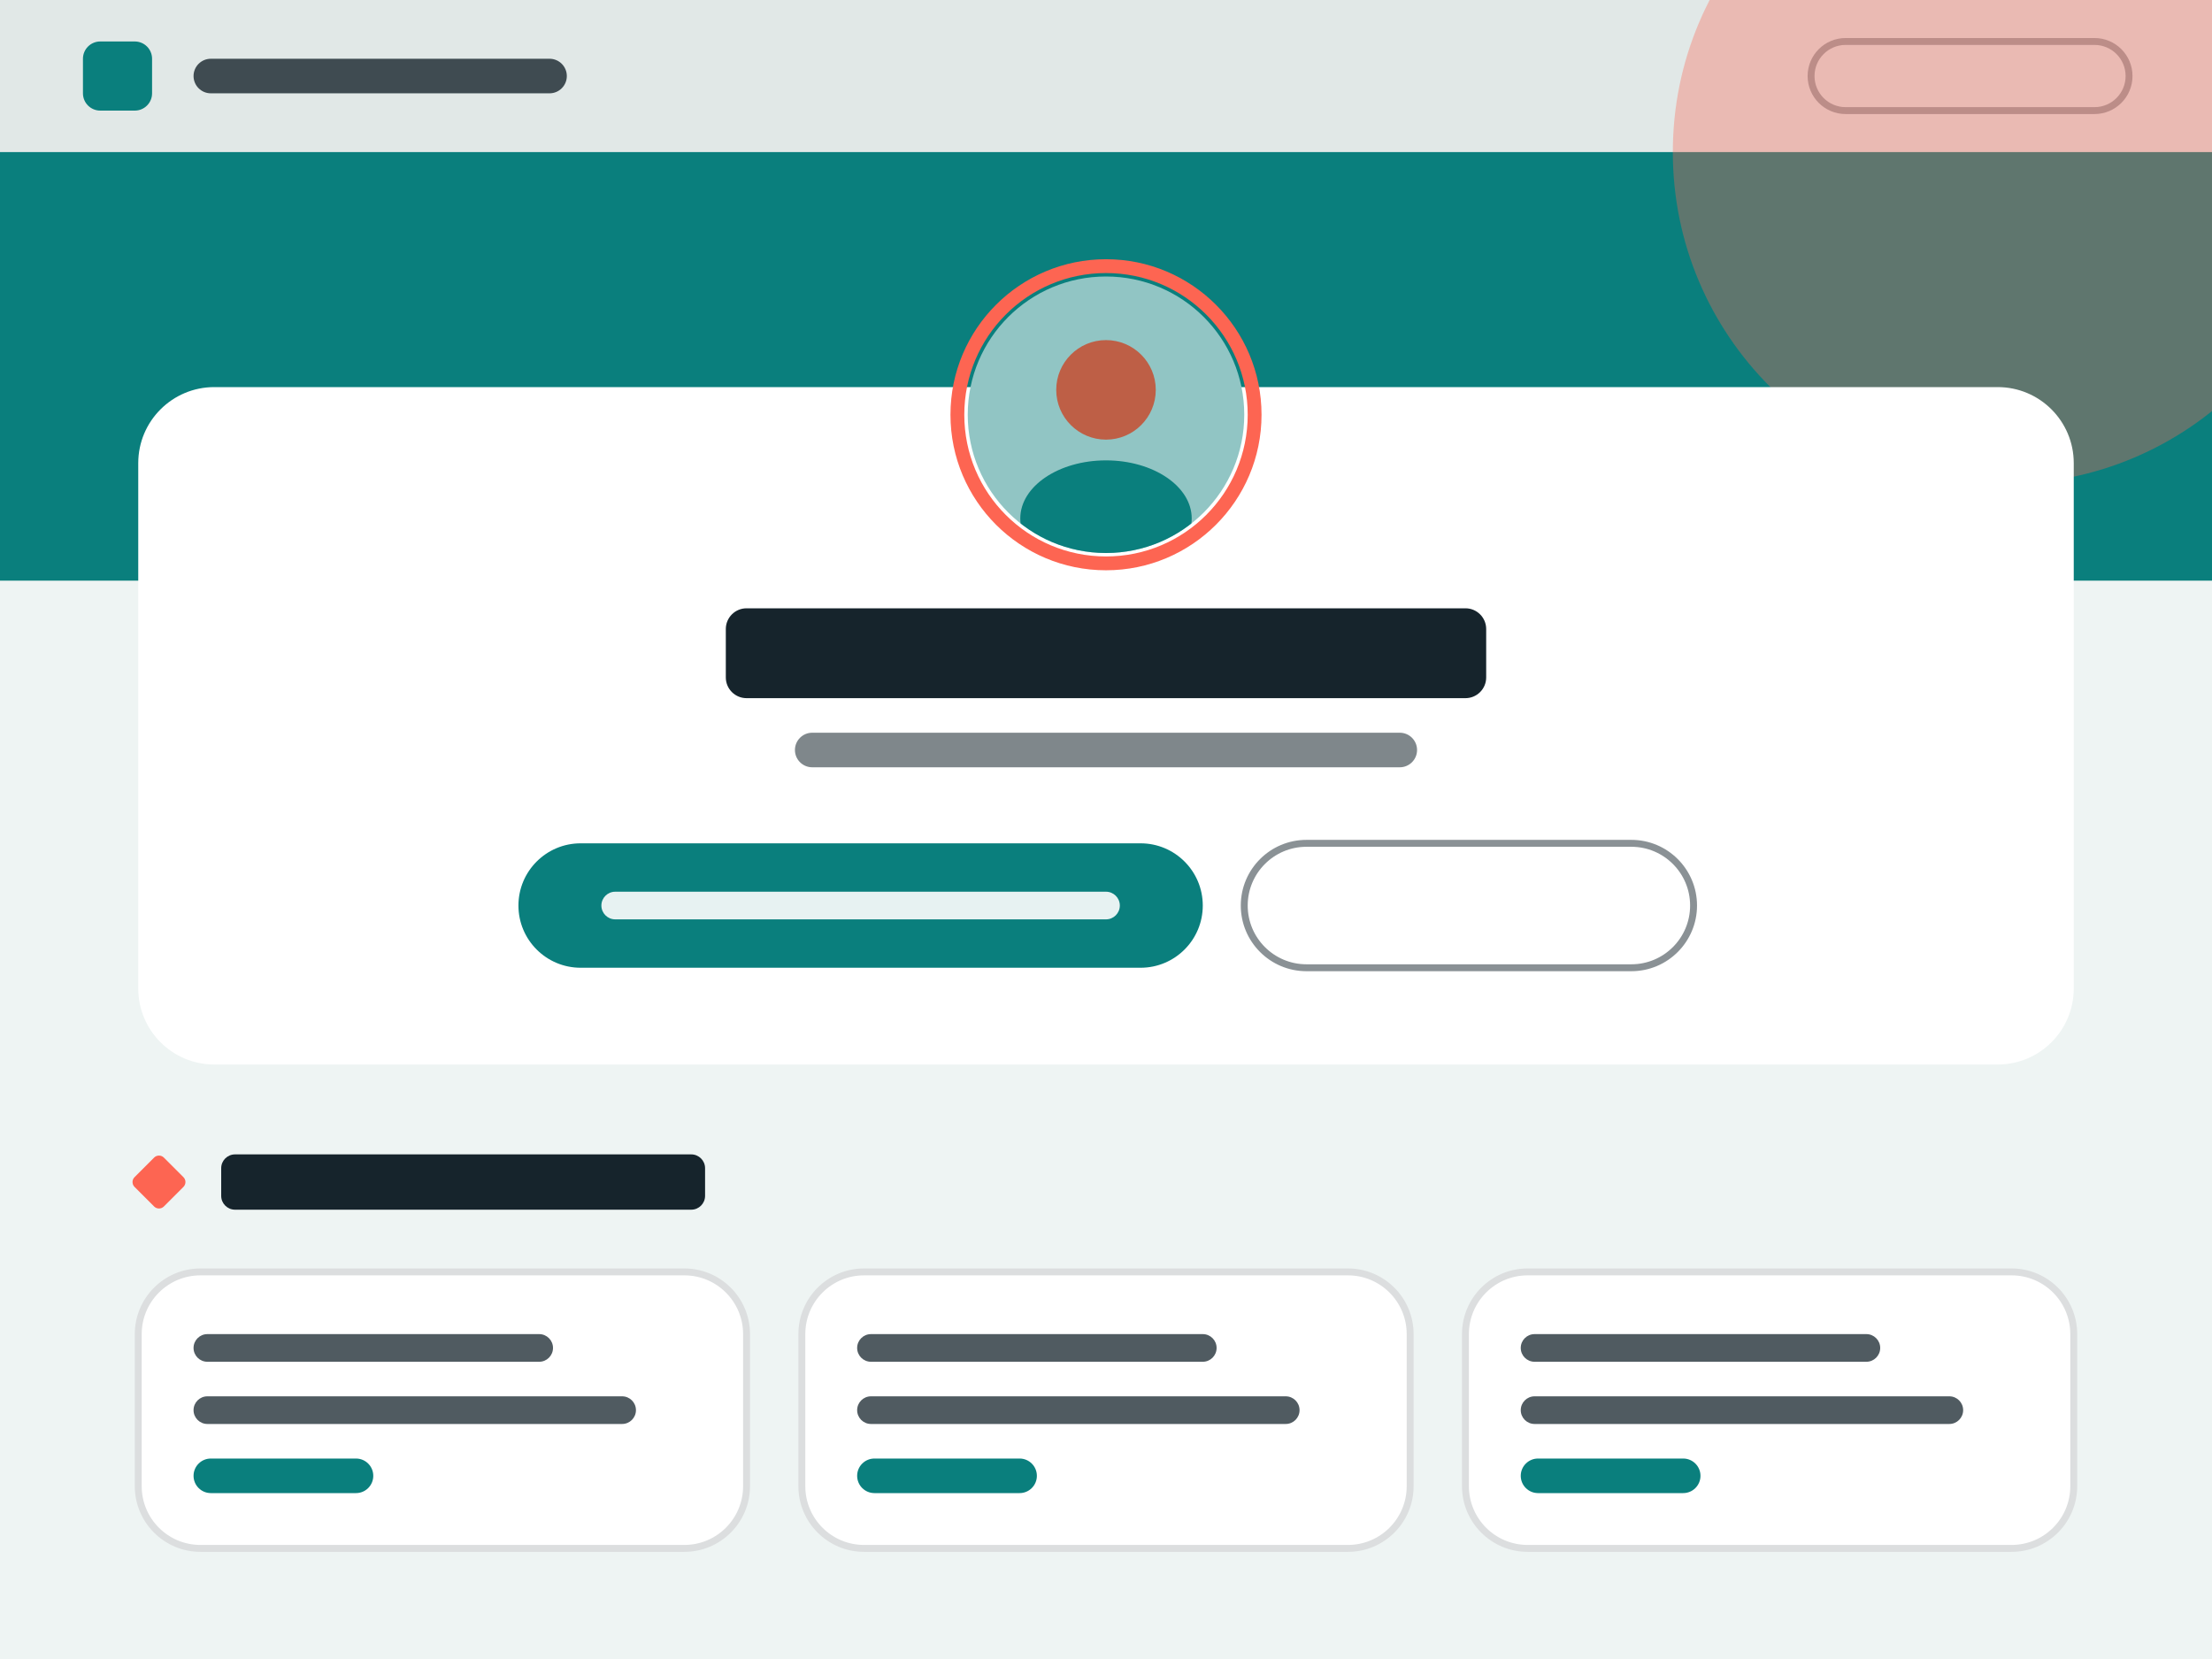
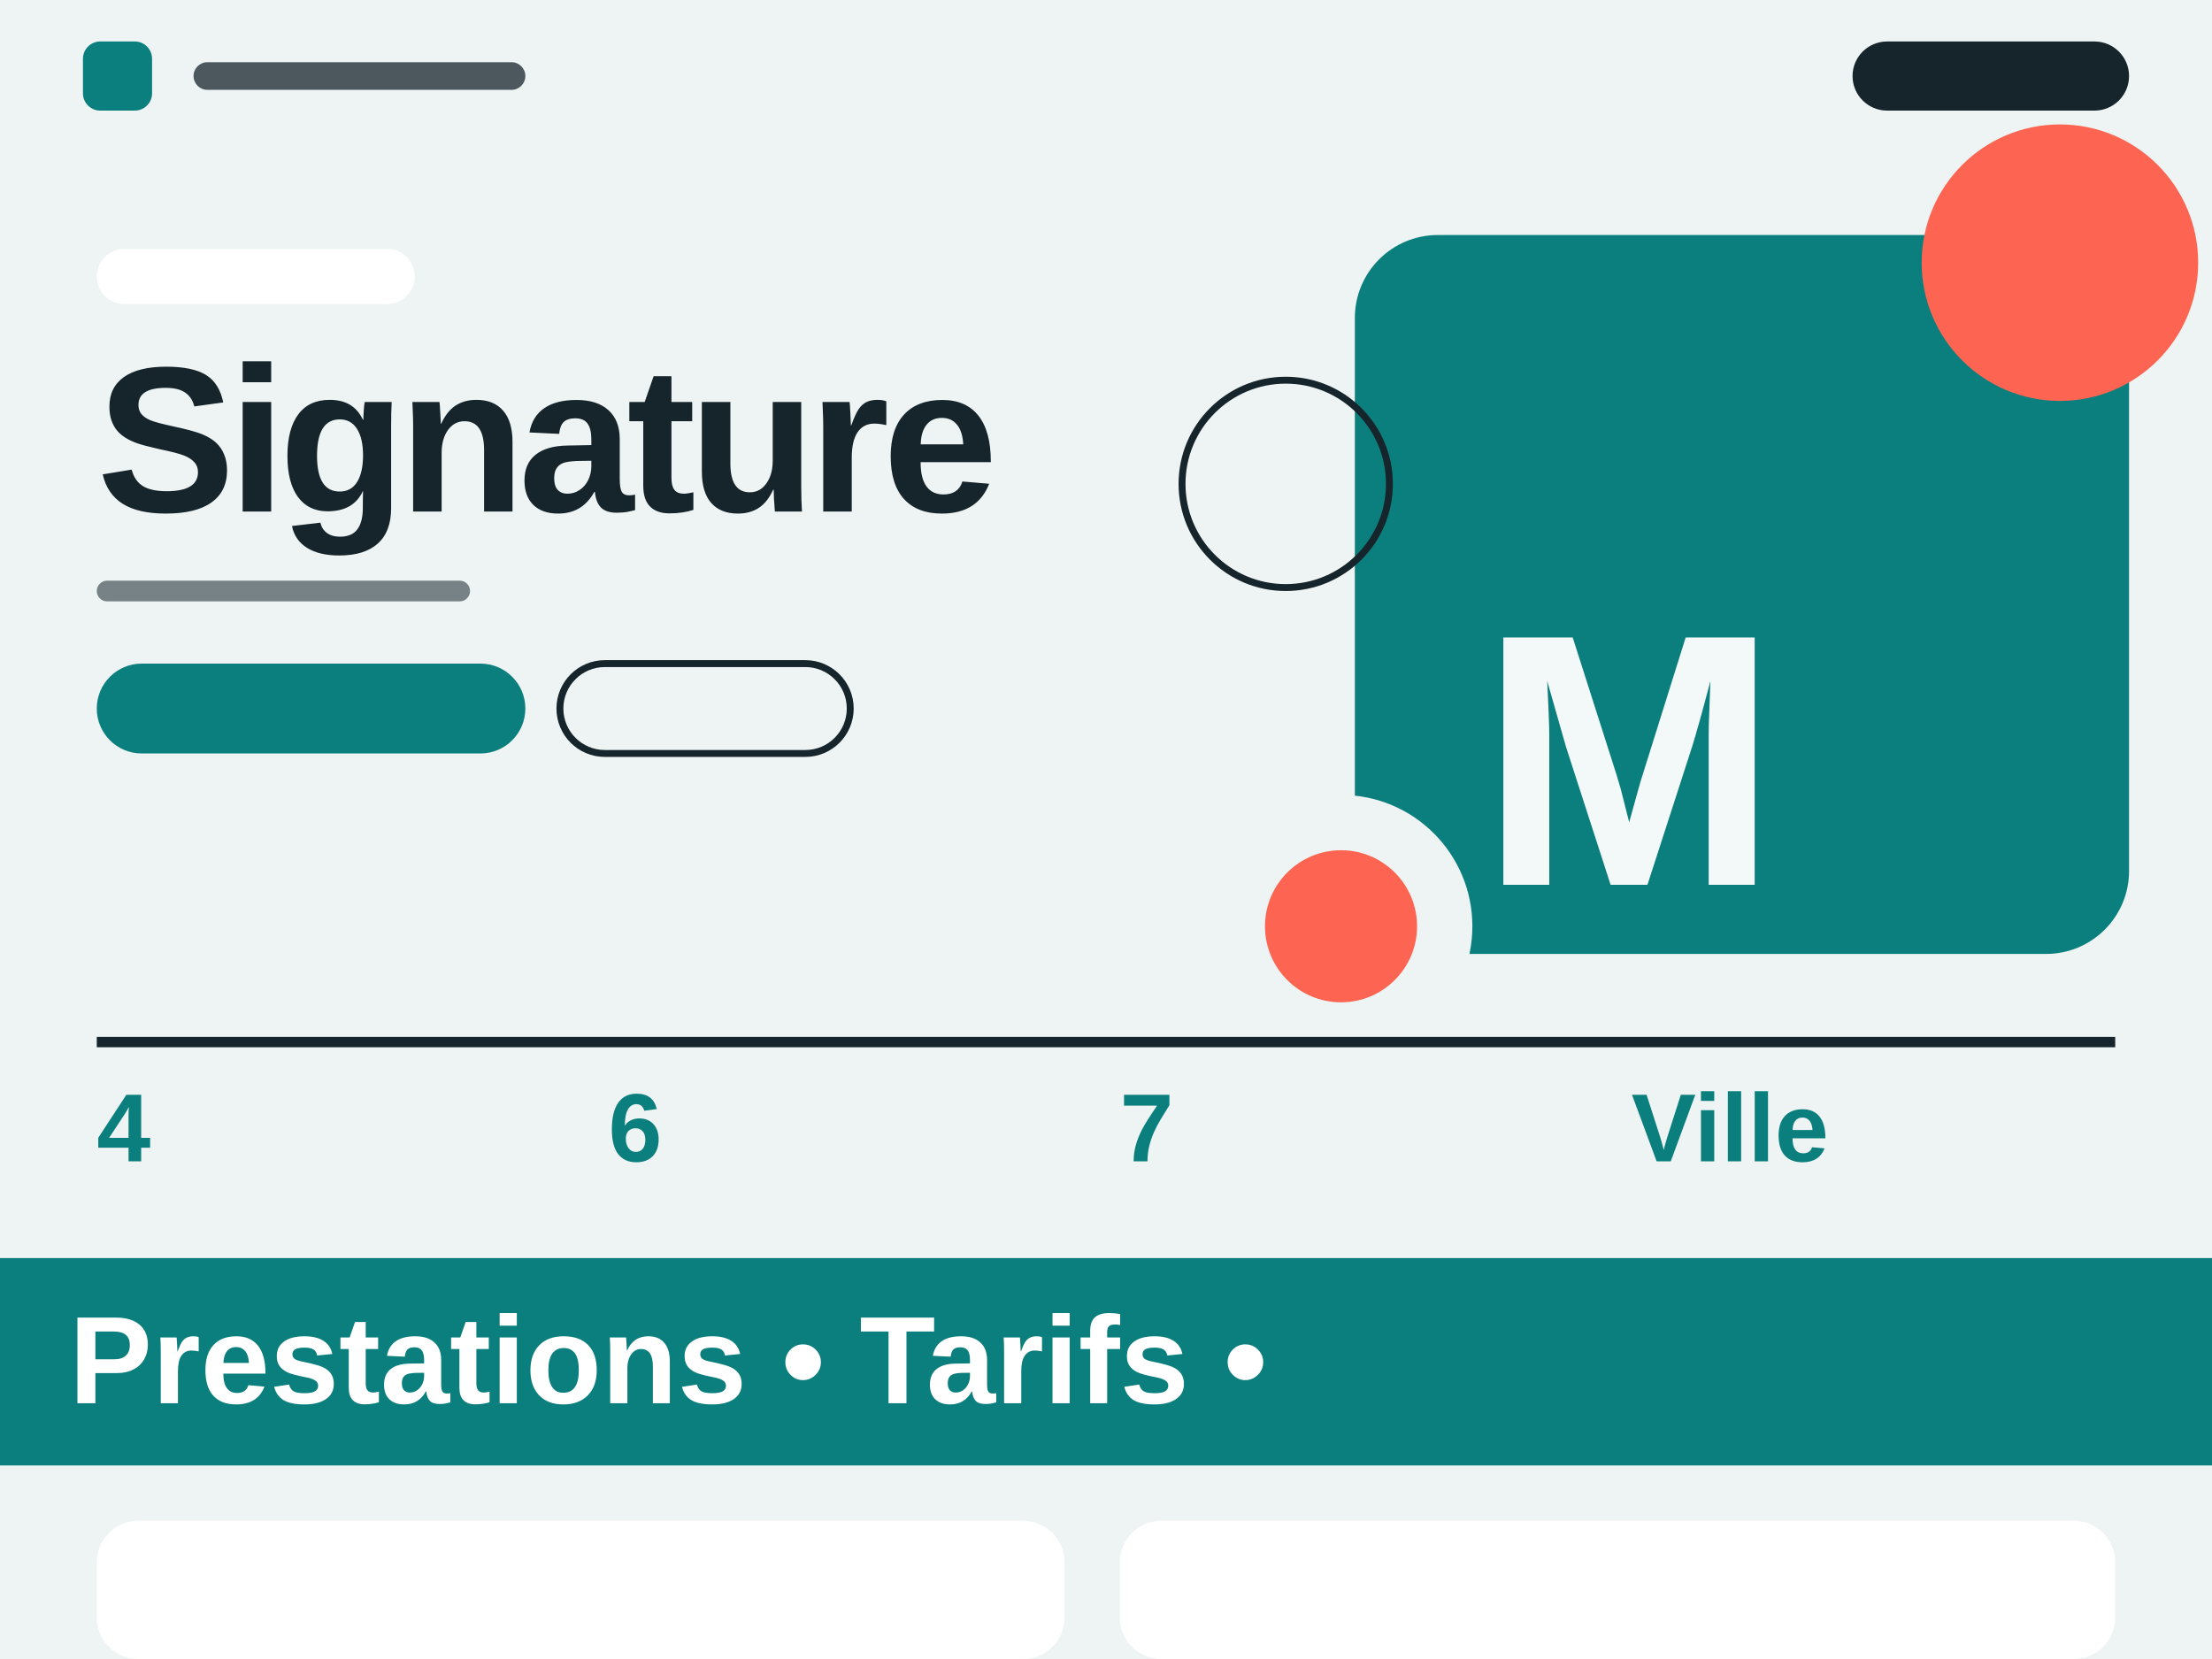
<svg xmlns="http://www.w3.org/2000/svg" viewBox="0 0 320 240" width="320" height="240" role="img" aria-label="Modulis Signature">
-   <rect width="320" height="240" fill="#EEF4F3" />
-   <rect width="320" height="22" fill="#E1E8E7" />
-   <rect x="12" y="6" width="10" height="10" rx="2.5" fill="#0A7F7D" />
-   <rect x="28" y="8.5" width="54" height="5" rx="2.5" fill="#16242C" opacity=".8" />
-   <rect x="262" y="6" width="46" height="10" rx="5" fill="none" stroke="#16242C" stroke-opacity=".35" />
-   <rect x="0" y="22" width="320" height="62" fill="#0A7F7D" />
-   <circle cx="290" cy="22" r="48" fill="#FD6552" opacity=".35" />
-   <rect x="20" y="56" width="280" height="98" rx="11" fill="#FFFFFF" />
-   <defs>
-     <clipPath id="c1606020">
-       <circle cx="160" cy="60" r="20" />
-     </clipPath>
-   </defs>
-   <circle cx="160" cy="60" r="20" fill="#91C5C4" />
-   <g clip-path="url(#c1606020)">
-     <circle cx="160" cy="56.4" r="7.2" fill="#BE5F46" />
-     <ellipse cx="160" cy="75.0" rx="12.4" ry="8.4" fill="#0A7F7D" />
-   </g>
-   <circle cx="160" cy="60" r="21.5" fill="none" stroke="#FD6552" stroke-width="2" />
-   <rect x="105.0" y="88" width="110" height="13" rx="3" fill="#16242C" />
-   <rect x="115" y="106" width="90" height="5" rx="2.5" fill="#7F878B" opacity="1" />
-   <rect x="75.0" y="122" width="99" height="18" rx="9" fill="#0A7F7D" />
-   <rect x="87.0" y="129" width="75" height="4" rx="2" fill="#FFFFFF" opacity=".9" />
-   <rect x="180" y="122" width="65" height="18" rx="9" fill="none" stroke="#16242C" stroke-opacity=".5" />
-   <rect x="20" y="168" width="6" height="6" rx="1" fill="#FD6552" transform="rotate(45 23 171)" />
-   <rect x="32" y="167" width="70" height="8" rx="2" fill="#16242C" />
-   <rect x="20" y="184" width="88" height="40" rx="9" fill="#FFFFFF" stroke="#DCDEDF" />
-   <rect x="28" y="193" width="52" height="4" rx="2" fill="#16242C" opacity="0.75" />
-   <rect x="28" y="202" width="64" height="4" rx="2" fill="#16242C" opacity="0.75" />
-   <rect x="28" y="211" width="26" height="5" rx="2.5" fill="#0A7F7D" />
-   <rect x="116" y="184" width="88" height="40" rx="9" fill="#FFFFFF" stroke="#DCDEDF" />
-   <rect x="124" y="193" width="52" height="4" rx="2" fill="#16242C" opacity="0.75" />
-   <rect x="124" y="202" width="64" height="4" rx="2" fill="#16242C" opacity="0.75" />
-   <rect x="124" y="211" width="26" height="5" rx="2.5" fill="#0A7F7D" />
-   <rect x="212" y="184" width="88" height="40" rx="9" fill="#FFFFFF" stroke="#DCDEDF" />
-   <rect x="220" y="193" width="52" height="4" rx="2" fill="#16242C" opacity="0.75" />
-   <rect x="220" y="202" width="64" height="4" rx="2" fill="#16242C" opacity="0.75" />
-   <rect x="220" y="211" width="26" height="5" rx="2.5" fill="#0A7F7D" />
+   <rect x="0" y="0" width="320" height="240" fill="#EEF4F3" />
+   <rect x="0" y="0" width="320" height="22" fill="#EEF4F3" />
+   <rect x="12" y="6" width="10" height="10" fill="#0A7F7D" rx="2.5" />
+   <rect x="28" y="9" width="48" height="4" fill="#16242C" rx="2" opacity=".75" />
+   <rect x="268" y="6" width="40" height="10" fill="#16242C" rx="5" />
+   <rect x="14" y="36" width="46" height="8" fill="#FFFFFF" rx="4" />
+   <text x="14" y="74" font-size="30" fill="#16242C" font-family="Archivo, Arial Black, Arial, sans-serif" font-weight="800" letter-spacing="-1">Signature</text>
+   <rect x="14" y="84" width="54" height="3" fill="#16242C" rx="1.5" opacity=".55" />
+   <rect x="14" y="96" width="62" height="13" fill="#0A7F7D" rx="6.5" />
+   <rect x="81" y="96" width="42" height="13" fill="none" rx="6.5" stroke="#16242C" stroke-width="1" />
+   <rect x="196" y="34" width="112" height="104" fill="#0A7F7D" rx="12" />
+   <text x="214" y="128" font-size="52" fill="#FFFFFF" font-family="Archivo, Arial Black, Arial, sans-serif" font-weight="800" opacity=".95">M</text>
+   <circle cx="298" cy="38" r="20" fill="#FD6552" />
+   <circle cx="186" cy="70" r="15" fill="none" stroke="#16242C" />
+   <circle cx="194" cy="134" r="19" fill="#EEF4F3" />
+   <circle cx="194" cy="134" r="11" fill="#FD6552" />
+   <rect x="14" y="150" width="292" height="1.5" fill="#16242C" />
+   <text x="14" y="168" font-size="14" fill="#0A7F7D" font-family="Archivo, Arial Black, Arial, sans-serif" font-weight="800">4</text>
+   <text x="88" y="168" font-size="14" fill="#0A7F7D" font-family="Archivo, Arial Black, Arial, sans-serif" font-weight="800">6</text>
+   <text x="162" y="168" font-size="14" fill="#0A7F7D" font-family="Archivo, Arial Black, Arial, sans-serif" font-weight="800">7</text>
+   <text x="236" y="168" font-size="14" fill="#0A7F7D" font-family="Archivo, Arial Black, Arial, sans-serif" font-weight="800">Ville</text>
+   <rect x="0" y="182" width="320" height="30" fill="#0A7F7D" />
+   <text x="10" y="203" font-size="18" fill="#FFFFFF" font-family="Archivo, Arial Black, Arial, sans-serif" font-weight="800">Prestations • Tarifs •</text>
+   <rect x="14" y="220" width="140" height="20" fill="#FFFFFF" rx="6" />
+   <rect x="162" y="220" width="144" height="20" fill="#FFFFFF" rx="6" />
</svg>
